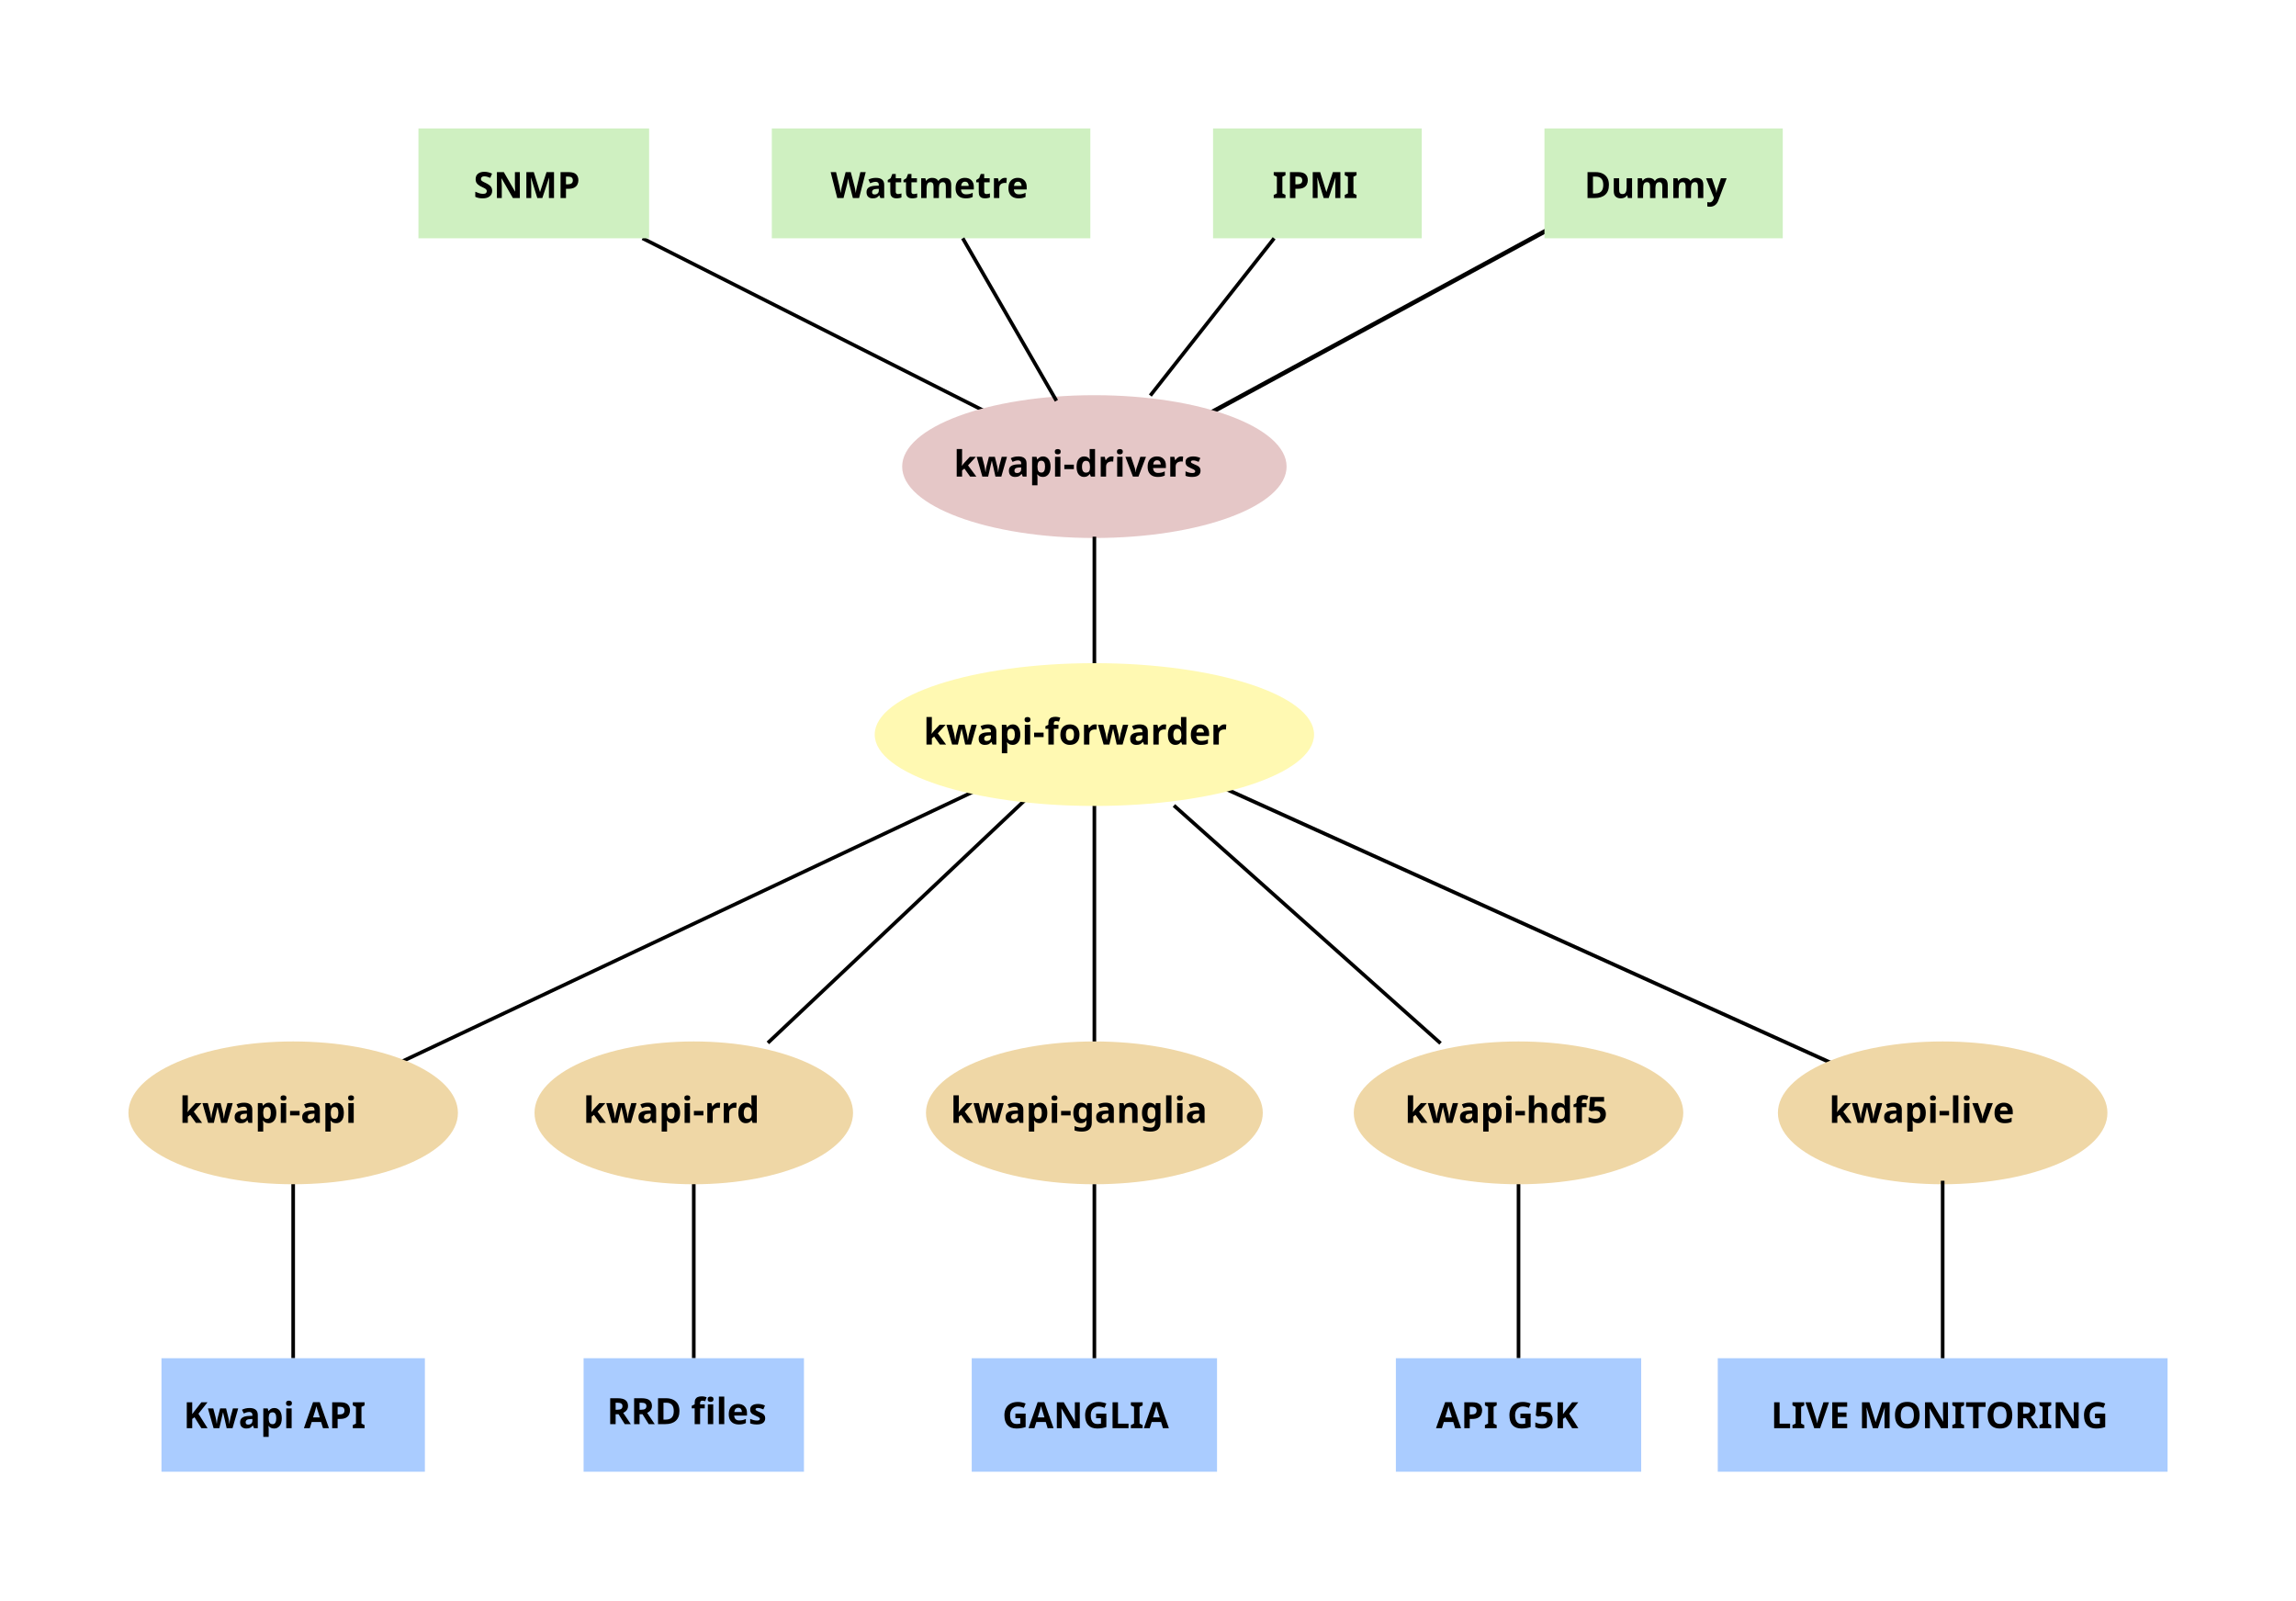
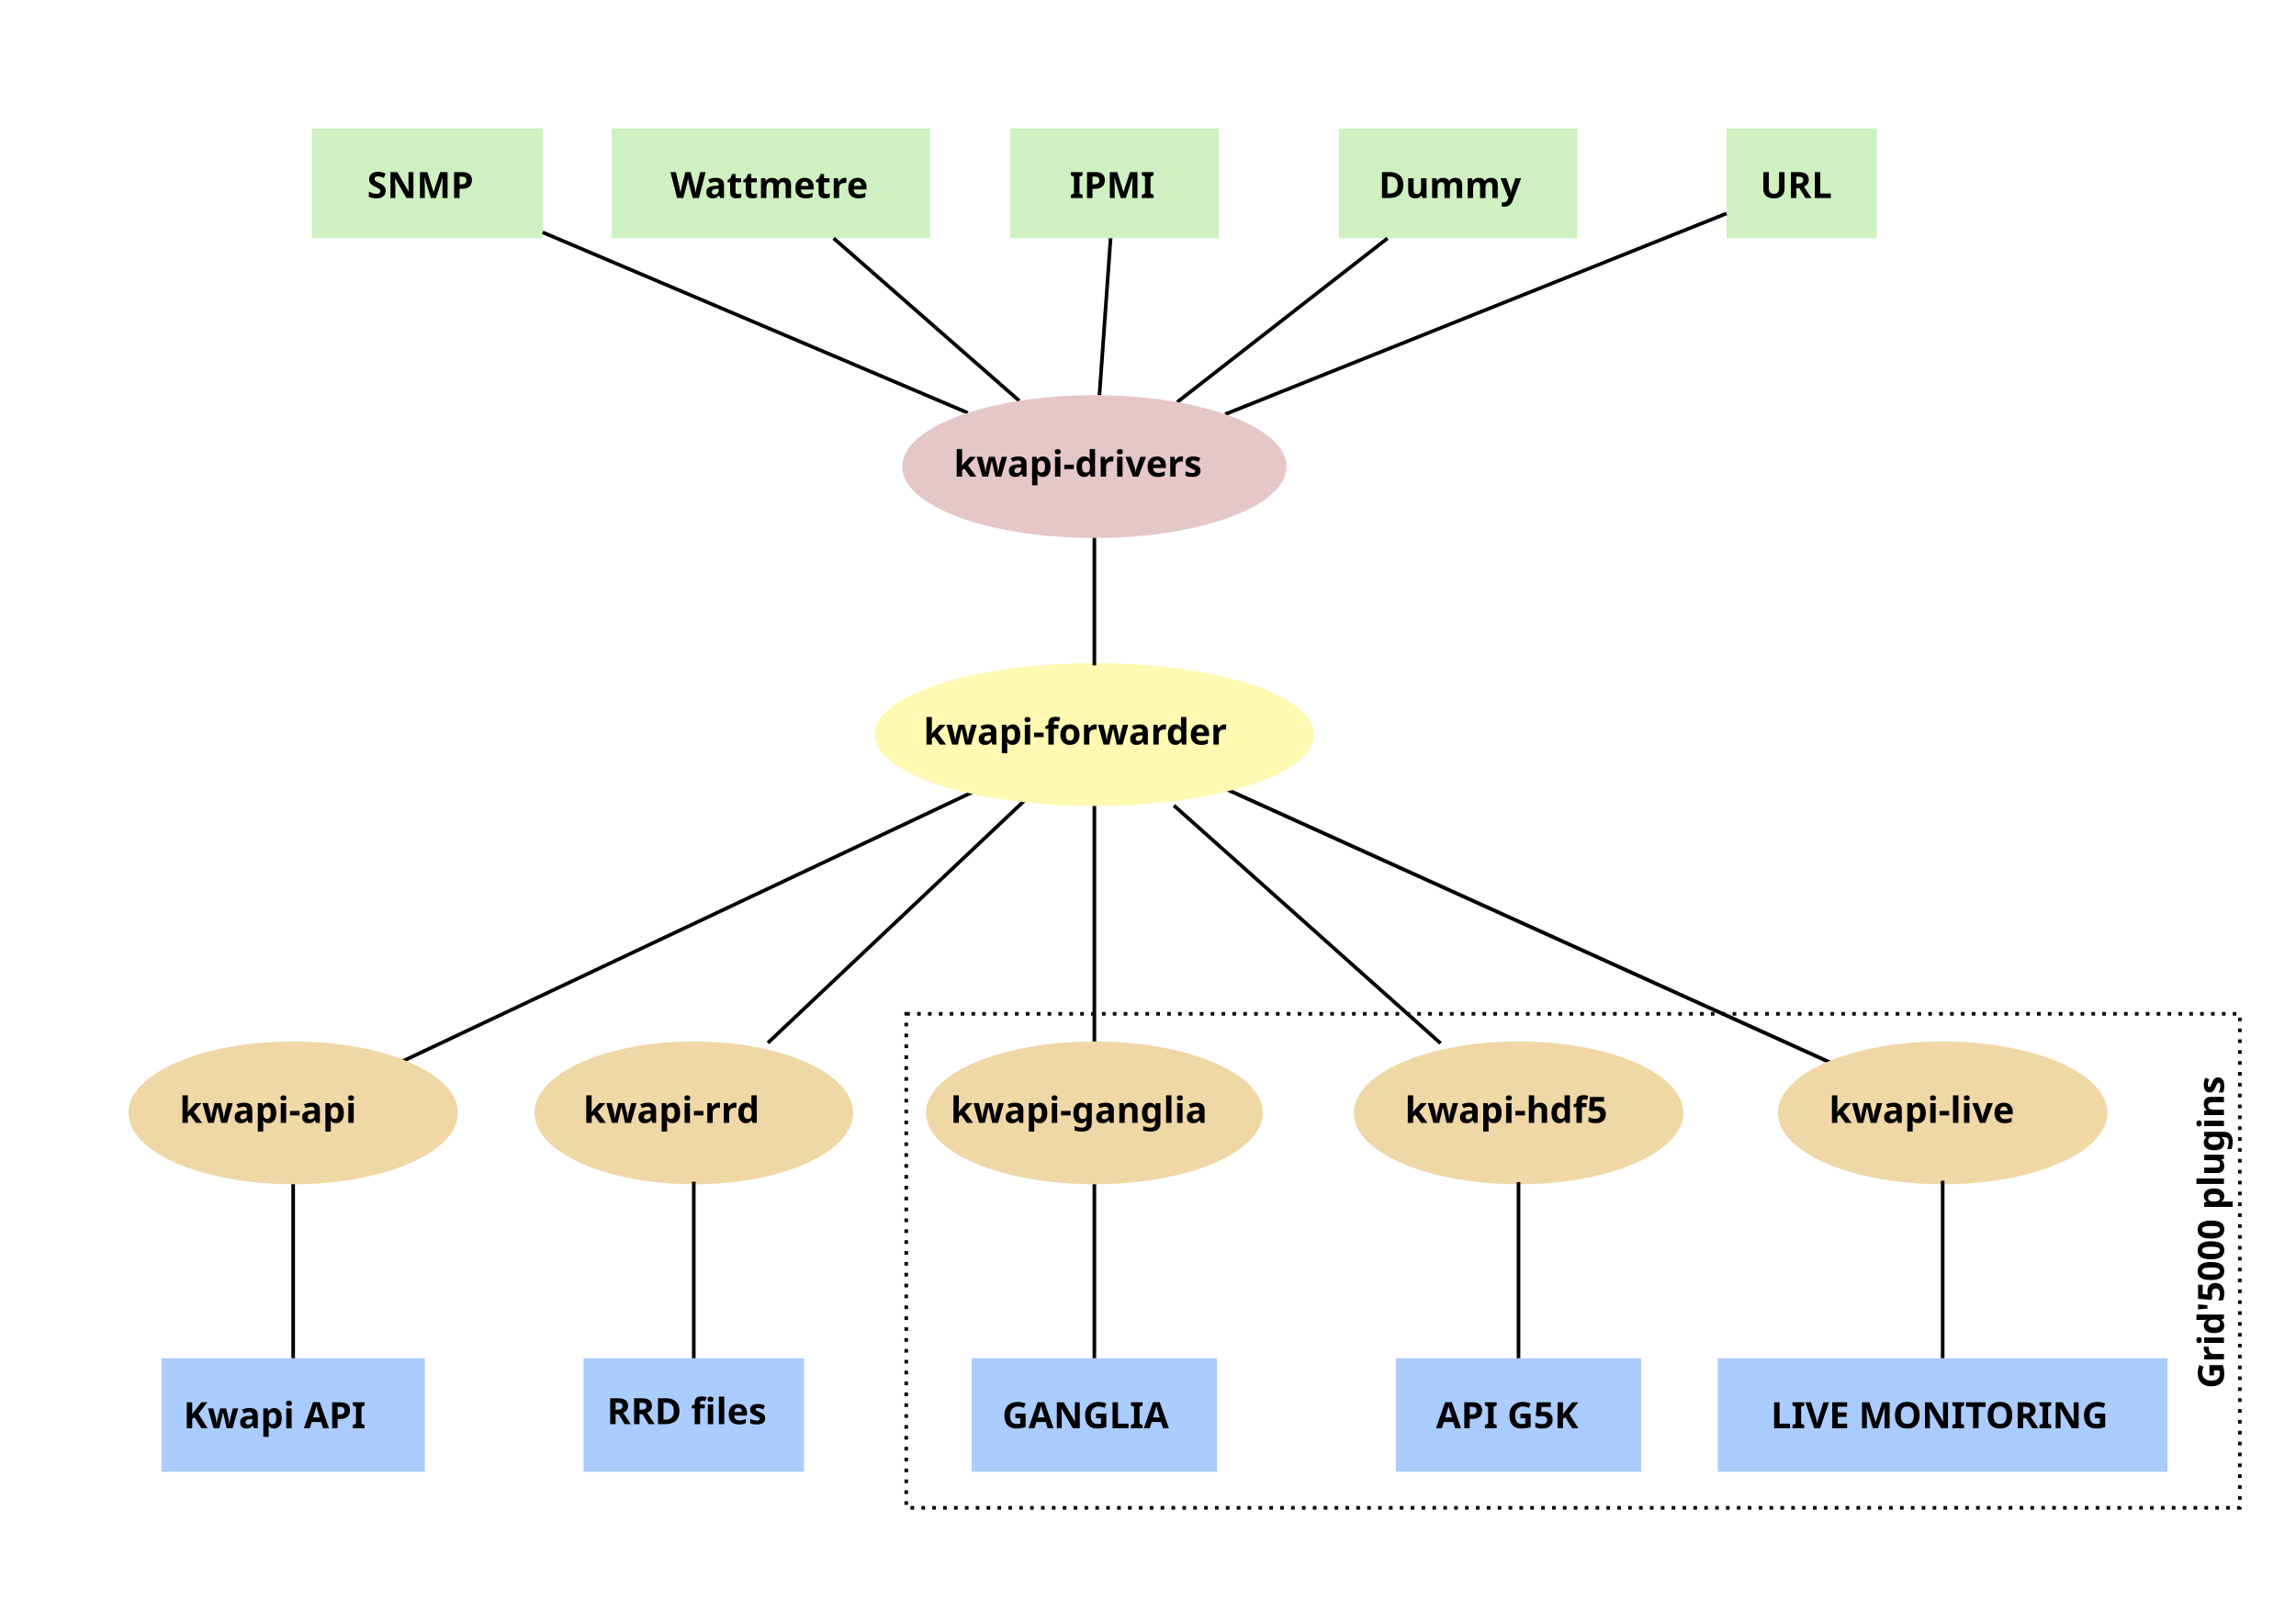
<svg xmlns="http://www.w3.org/2000/svg" width="633.486" height="441.437" id="svg2" version="1.1">
  <defs id="defs4" />
  <g id="layer1" transform="translate(-4.575544,-8.95219)">
-     <path style="fill:none;stroke:#000000;stroke-width:1px;stroke-linecap:butt;stroke-linejoin:miter;stroke-opacity:1" d="m 195.995,334.952 0,48.689" id="path4682" />
-     <path style="fill:none;stroke:#000000;stroke-width:1px;stroke-linecap:butt;stroke-linejoin:miter;stroke-opacity:1" d="m 423.549,335.052 0,48.589" id="path4686" />
+     <path style="fill:none;stroke:#000000;stroke-width:1px;stroke-linecap:butt;stroke-linejoin:miter;stroke-opacity:1" d="m 4.576,8.952 0,0" id="path4682" />
+     <path style="fill:none;stroke:#000000;stroke-width:1px;stroke-linecap:butt;stroke-linejoin:miter;stroke-opacity:1" d="m 4.576,8.952 0,0" id="path4686" />
    <path style="fill:none;stroke:#000000;stroke-width:1.039px;stroke-linecap:butt;stroke-linejoin:miter;stroke-opacity:1" d="M 516.524,305.22 341.401,225.979" id="path3935" />
-     <path style="fill:none;stroke:#000000;stroke-width:1px;stroke-linecap:butt;stroke-linejoin:miter;stroke-opacity:1" d="m 85.465,315.955 7e-6,67.686" id="path3931" />
-     <path style="fill:none;stroke:#000000;stroke-width:1.241px;stroke-linecap:butt;stroke-linejoin:miter;stroke-opacity:1" d="M 440.171,67.7 335.329,124.592" id="path3925" />
-     <path style="fill:none;stroke:#000000;stroke-width:1px;stroke-linecap:butt;stroke-linejoin:miter;stroke-opacity:1" d="M 181.847,74.69 279.026,123.779" id="path7178" />
-     <path style="fill:none;stroke:#000000;stroke-width:1px;stroke-linecap:butt;stroke-linejoin:miter;stroke-opacity:1" d="M 277.698,225.203 85.465,315.955" id="path3929" />
-     <g id="g4384" transform="translate(24.11908,0)">
-       <path transform="matrix(1.418919,0,0,1,-17.15996,-25.25381)" d="m 248.498,162.923 c 0,10.879 -16.734,19.698 -37.376,19.698 -20.642,0 -37.376,-8.819 -37.376,-19.698 0,-10.879 16.734,-19.698 37.376,-19.698 20.642,0 37.376,8.819 37.376,19.698 z" id="path3076" style="fill:#e5c7c7;fill-opacity:1" />
-       <text id="text3078" y="140.428" x="243.64" style="font-size:10px;font-style:normal;font-weight:bold;line-height:125%;letter-spacing:0px;word-spacing:0px;fill:#000000;fill-opacity:1;stroke:none;font-family:Sans;-inkscape-font-specification:Sans Bold" xml:space="preserve">
-         <tspan y="140.428" x="243.64" id="tspan3080">kwapi-drivers</tspan>
-         <tspan id="tspan3082" y="152.928" x="243.64" />
-       </text>
-     </g>
+     <path style="fill:none;stroke:#000000;stroke-width:1px;stroke-linecap:butt;stroke-linejoin:miter;stroke-opacity:1" d="m 4.576,8.952 0,0" id="path3931" />
+     <path style="fill:none;stroke:#000000;stroke-width:1px;stroke-linecap:butt;stroke-linejoin:miter;stroke-opacity:1" d="m 4.576,8.952 0,0" id="path3929" />
    <g id="g4429" transform="translate(86.07412,0)">
      <rect y="383.641" x="79.521" height="31.315" width="60.8" id="rect3312" style="fill:#aaccff;fill-opacity:1" />
      <text id="text3314" y="401.824" x="85.955" style="font-size:10px;font-style:normal;font-weight:bold;line-height:125%;letter-spacing:0px;word-spacing:0px;fill:#000000;fill-opacity:1;stroke:none;font-family:Sans;-inkscape-font-specification:Sans Bold" xml:space="preserve">
        <tspan y="401.824" x="85.955" id="tspan3316">RRD files</tspan>
      </text>
    </g>
    <g id="g4423" transform="translate(9.539105,0)">
      <rect y="383.641" x="263.145" height="31.315" width="67.68" id="rect3312-3" style="fill:#aaccff;fill-opacity:1" />
      <text id="text3314-3" y="402.939" x="271.582" style="font-size:10px;font-style:normal;font-weight:bold;line-height:125%;letter-spacing:0px;word-spacing:0px;fill:#000000;fill-opacity:1;stroke:none;font-family:Sans;-inkscape-font-specification:Sans Bold" xml:space="preserve">
        <tspan y="402.939" x="271.582" id="tspan3316-2">GANGLIA</tspan>
        <tspan y="415.439" x="271.582" id="tspan3350" />
      </text>
    </g>
    <g id="g4417" transform="translate(-54.25321,0)">
      <rect y="383.641" x="443.962" height="31.315" width="67.68" id="rect3312-3-6" style="fill:#aaccff;fill-opacity:1" />
      <text id="text3314-3-4" y="402.939" x="455.041" style="font-size:10px;font-style:normal;font-weight:bold;line-height:125%;letter-spacing:0px;word-spacing:0px;fill:#000000;fill-opacity:1;stroke:none;font-family:Sans;-inkscape-font-specification:Sans Bold" xml:space="preserve">
        <tspan y="402.939" x="455.041" id="tspan3392">API G5K</tspan>
        <tspan y="415.439" x="455.041" id="tspan3350-2" />
      </text>
    </g>
    <g id="g4397" transform="translate(66.37286,-1.097596)">
      <path transform="matrix(1.175676,0,0,1,-118.589,154.1295)" d="m 248.498,162.923 c 0,10.879 -16.734,19.698 -37.376,19.698 -20.642,0 -37.376,-8.819 -37.376,-19.698 0,-10.879 16.734,-19.698 37.376,-19.698 20.642,0 37.376,8.819 37.376,19.698 z" id="path3076-0-7" style="fill:#efd7a6;fill-opacity:1" />
      <text id="text3078-3-1" y="319.811" x="99.18" style="font-size:10px;font-style:normal;font-weight:bold;line-height:125%;letter-spacing:0px;word-spacing:0px;fill:#000000;fill-opacity:1;stroke:none;font-family:Sans;-inkscape-font-specification:Sans Bold" xml:space="preserve">
        <tspan id="tspan3194-5" y="319.811" x="99.18">kwapi-rrd</tspan>
        <tspan id="tspan3269" y="332.311" x="99.18" />
        <tspan id="tspan3198-2" y="344.811" x="99.18" />
        <tspan id="tspan3082-2-2" y="357.311" x="99.18" />
      </text>
    </g>
    <g id="g4699" transform="translate(1.554364,-0.5925161)">
      <path transform="matrix(1.243243,0,0,1,42.49374,153.6244)" d="m 248.498,162.923 c 0,10.879 -16.734,19.698 -37.376,19.698 -20.642,0 -37.376,-8.819 -37.376,-19.698 0,-10.879 16.734,-19.698 37.376,-19.698 20.642,0 37.376,8.819 37.376,19.698 z" id="path3076-0-5" style="fill:#efd7a6;fill-opacity:1" />
      <text id="text3078-3-3" y="319.306" x="265.309" style="font-size:10px;font-style:normal;font-weight:bold;line-height:125%;letter-spacing:0px;word-spacing:0px;fill:#000000;fill-opacity:1;stroke:none;font-family:Sans;-inkscape-font-specification:Sans Bold" xml:space="preserve">
        <tspan id="tspan4695" y="319.306" x="265.309">kwapi-ganglia</tspan>
        <tspan y="331.806" x="265.309" id="tspan4688" />
        <tspan id="tspan3275" y="344.306" x="265.309" />
      </text>
    </g>
    <g id="g4411" transform="translate(-51.72781,-1.097596)">
      <path transform="matrix(1.216216,0,0,1,218.5069,154.1295)" d="m 248.498,162.923 c 0,10.879 -16.734,19.698 -37.376,19.698 -20.642,0 -37.376,-8.819 -37.376,-19.698 0,-10.879 16.734,-19.698 37.376,-19.698 20.642,0 37.376,8.819 37.376,19.698 z" id="path3076-0-5-3" style="fill:#efd7a6;fill-opacity:1" />
      <text id="text3078-3-3-5" y="319.811" x="443.944" style="font-size:10px;font-style:normal;font-weight:bold;line-height:125%;letter-spacing:0px;word-spacing:0px;fill:#000000;fill-opacity:1;stroke:none;font-family:Sans;-inkscape-font-specification:Sans Bold" xml:space="preserve">
        <tspan id="tspan3275-9" y="319.811" x="443.944">kwapi-hdf5</tspan>
      </text>
    </g>
-     <g id="g4377" transform="translate(-114.4248,-2.875142)">
-       <rect y="47.26" x="453.693" height="30.305" width="57.579" id="rect2985-23" style="fill:#cff0c1;fill-opacity:1" />
-       <text id="text2991-34" y="66.453" x="470.117" style="font-size:10px;font-style:normal;font-weight:bold;line-height:125%;letter-spacing:0px;word-spacing:0px;fill:#000000;fill-opacity:1;stroke:none;font-family:Sans;-inkscape-font-specification:Sans Bold" xml:space="preserve">
-         <tspan y="66.453" x="470.117" id="tspan2993-3">IPMI</tspan>
-         <tspan y="78.953" x="470.117" id="tspan3062" />
-         <tspan id="tspan2995-7" y="91.453" x="470.117" />
-       </text>
-     </g>
-     <g id="g4369" transform="translate(-22.95593,-2.875138)">
-       <g id="g4305">
-         <rect style="fill:#cff0c1;fill-opacity:1" id="rect2985-2" width="87.883" height="30.305" x="240.484" y="47.26" />
-         <text xml:space="preserve" style="font-size:10px;font-style:normal;font-weight:bold;line-height:125%;letter-spacing:0px;word-spacing:0px;fill:#000000;fill-opacity:1;stroke:none;font-family:Sans;-inkscape-font-specification:Sans Bold" x="256.722" y="66.453" id="text2991-3">
-           <tspan x="256.722" y="66.453" id="tspan7203">Wattmetre</tspan>
-           <tspan id="tspan3033" x="256.722" y="78.953" />
-           <tspan x="256.722" y="91.453" id="tspan2995-3" />
-         </text>
-       </g>
-     </g>
-     <g id="g4361" transform="translate(35.50533,-1.864987)">
-       <g transform="translate(82,0)" id="g4354">
-         <rect style="fill:#cff0c1;fill-opacity:1" id="rect2985-2-4" width="63.64" height="30.305" x="2.525" y="46.25" />
-         <text xml:space="preserve" style="font-size:10px;font-style:normal;font-weight:bold;line-height:125%;letter-spacing:0px;word-spacing:0px;fill:#000000;fill-opacity:1;stroke:none;font-family:Sans;-inkscape-font-specification:Sans Bold" x="17.753" y="65.443" id="text2991-3-0">
-           <tspan id="tspan4345" x="17.753" y="65.443">SNMP</tspan>
-           <tspan id="tspan3033-3" x="17.753" y="77.943" />
-           <tspan x="17.753" y="90.443" id="tspan2995-3-3" />
-         </text>
-       </g>
-     </g>
-     <path style="fill:none;stroke:#000000;stroke-width:1px;stroke-linecap:butt;stroke-linejoin:miter;stroke-opacity:1" d="m 270.207,74.69 25.845,44.819" id="path4670" />
-     <path style="fill:none;stroke:#000000;stroke-width:1px;stroke-linecap:butt;stroke-linejoin:miter;stroke-opacity:1" d="m 306.524,157.01 0,35.494" id="path4674" />
-     <path style="fill:none;stroke:#000000;stroke-width:1px;stroke-linecap:butt;stroke-linejoin:miter;stroke-opacity:1" d="m 288.93,228.206 -72.49,68.445" id="path4676" />
-     <path style="fill:none;stroke:#000000;stroke-width:1px;stroke-linecap:butt;stroke-linejoin:miter;stroke-opacity:1" d="m 328.469,231.164 73.565,65.604" id="path4680" />
-     <path style="fill:none;stroke:#000000;stroke-width:1px;stroke-linecap:butt;stroke-linejoin:miter;stroke-opacity:1" d="m 306.524,230.685 0,65.573" id="path7180" />
    <path style="fill:none;stroke:#000000;stroke-width:1px;stroke-linecap:butt;stroke-linejoin:miter;stroke-opacity:1" d="m 306.524,335.652 0,47.989" id="path7182" />
    <g transform="translate(61.70037,1.428558)" id="g3054">
      <rect style="fill:#aaccff;fill-opacity:1" id="rect3056" width="124.109" height="31.315" x="416.819" y="382.213" />
      <text xml:space="preserve" style="font-size:10px;font-style:normal;font-weight:bold;line-height:125%;letter-spacing:0px;word-spacing:0px;fill:#000000;fill-opacity:1;stroke:none;font-family:Sans;-inkscape-font-specification:Sans Bold" x="431.47" y="401.51" id="text3058">
        <tspan id="tspan3060" x="431.47" y="401.51">LIVE MONITORING</tspan>
        <tspan id="tspan3063" x="431.47" y="414.01" />
      </text>
    </g>
    <g transform="translate(65.29721,-1.097596)" id="g3065">
      <path style="fill:#efd7a6;fill-opacity:1" id="path3067" d="m 248.498,162.923 c 0,10.879 -16.734,19.698 -37.376,19.698 -20.642,0 -37.376,-8.819 -37.376,-19.698 0,-10.879 16.734,-19.698 37.376,-19.698 20.642,0 37.376,8.819 37.376,19.698 z" transform="matrix(1.216216,0,0,1,218.5069,154.1295)" />
      <text xml:space="preserve" style="font-size:10px;font-style:normal;font-weight:bold;line-height:125%;letter-spacing:0px;word-spacing:0px;fill:#000000;fill-opacity:1;stroke:none;font-family:Sans;-inkscape-font-specification:Sans Bold" x="443.944" y="319.811" id="text3069">
        <tspan x="443.944" y="319.811" id="tspan3071">kwapi-live</tspan>
      </text>
    </g>
    <g id="g3077" transform="translate(-392.6938,0)">
      <rect y="383.641" x="441.819" height="31.315" width="72.68" id="rect3079" style="fill:#aaccff;fill-opacity:1" />
      <text id="text3081" y="402.939" x="447.898" style="font-size:10px;font-style:normal;font-weight:bold;line-height:125%;letter-spacing:0px;word-spacing:0px;fill:#000000;fill-opacity:1;stroke:none;font-family:Sans;-inkscape-font-specification:Sans Bold" xml:space="preserve">
        <tspan y="402.939" x="447.898" id="tspan3083">Kwapi API</tspan>
        <tspan y="415.439" x="447.898" id="tspan3085" />
      </text>
    </g>
+     <path style="fill:none;stroke:#000000;stroke-width:1px;stroke-linecap:butt;stroke-linejoin:miter;stroke-opacity:1" d="m 540.574,334.684 -10e-6,48.957" id="path3933" />
+     <path style="fill:none;stroke:#000000;stroke-width:1px;stroke-linecap:butt;stroke-linejoin:miter;stroke-opacity:1" d="M 273.122,216.251 80.89,307.003" id="path3085" transform="translate(4.575544,8.95219)" />
+     <path style="fill:none;stroke:#000000;stroke-width:1px;stroke-linecap:butt;stroke-linejoin:miter;stroke-opacity:1" d="m 284.355,219.254 -72.49,68.445" id="path3087" transform="translate(4.575544,8.95219)" />
+     <path style="fill:none;stroke:#000000;stroke-width:1px;stroke-linecap:butt;stroke-linejoin:miter;stroke-opacity:1" d="m 301.948,221.733 0,65.573" id="path3090" transform="translate(4.575544,8.95219)" />
+     <path style="fill:none;stroke:#000000;stroke-width:1px;stroke-linecap:butt;stroke-linejoin:miter;stroke-opacity:1" d="M 397.458,287.816 323.893,222.212" id="path3092" transform="translate(4.575544,8.95219)" />
+     <path style="fill:none;stroke:#000000;stroke-width:1px;stroke-linecap:butt;stroke-linejoin:miter;stroke-opacity:1" d="m 418.973,326.1 0,48.589" id="path3094" transform="translate(4.575544,8.95219)" />
+     <path style="fill:none;stroke:#000000;stroke-width:1px;stroke-linecap:butt;stroke-linejoin:miter;stroke-opacity:1" d="m 191.419,326 0,48.689" id="path3096" transform="translate(4.575544,8.95219)" />
+     <path style="fill:none;stroke:#000000;stroke-width:1px;stroke-linecap:butt;stroke-linejoin:miter;stroke-opacity:1" d="m 80.89,307.003 7e-6,67.686" id="path3098" transform="translate(4.575544,8.95219)" />
    <g id="g3087" transform="translate(-389.8113,-1.097596)">
      <path transform="matrix(1.216216,0,0,1,218.5069,154.1295)" d="m 248.498,162.923 c 0,10.879 -16.734,19.698 -37.376,19.698 -20.642,0 -37.376,-8.819 -37.376,-19.698 0,-10.879 16.734,-19.698 37.376,-19.698 20.642,0 37.376,8.819 37.376,19.698 z" id="path3089" style="fill:#efd7a6;fill-opacity:1" />
      <text id="text3091" y="319.811" x="443.944" style="font-size:10px;font-style:normal;font-weight:bold;line-height:125%;letter-spacing:0px;word-spacing:0px;fill:#000000;fill-opacity:1;stroke:none;font-family:Sans;-inkscape-font-specification:Sans Bold" xml:space="preserve">
        <tspan id="tspan3093" y="319.811" x="443.944">kwapi-api</tspan>
      </text>
    </g>
-     <g transform="translate(-28.43539,-2.875142)" id="g3113">
-       <rect style="fill:#cff0c1;fill-opacity:1" id="rect3115" width="65.749" height="30.305" x="459.14" y="47.26" />
-       <text xml:space="preserve" style="font-size:10px;font-style:normal;font-weight:bold;line-height:125%;letter-spacing:0px;word-spacing:0px;fill:#000000;fill-opacity:1;stroke:none;font-family:Sans;-inkscape-font-specification:Sans Bold" x="470.117" y="66.453" id="text3117">
-         <tspan id="tspan3119" x="470.117" y="66.453">Dummy</tspan>
-         <tspan id="tspan3121" x="470.117" y="78.953" />
-         <tspan x="470.117" y="91.453" id="tspan3123" />
-       </text>
-     </g>
-     <path style="fill:none;stroke:#000000;stroke-width:1px;stroke-linecap:butt;stroke-linejoin:miter;stroke-opacity:1" d="M 356.124,74.69 321.96,118.069" id="path3927" />
-     <path style="fill:none;stroke:#000000;stroke-width:1px;stroke-linecap:butt;stroke-linejoin:miter;stroke-opacity:1" d="m 540.574,334.684 -10e-6,48.957" id="path3933" />
+     <rect y="288.632" x="254.617" height="136.279" width="367.952" id="rect3102" style="fill:none;stroke:#000000;stroke-width:1;stroke-miterlimit:4;stroke-opacity:1;stroke-dasharray:1, 2;stroke-dashoffset:0" />
    <g id="g4390" transform="translate(24.11908,-12.44284)">
      <path transform="matrix(1.621622,0,0,1,-59.95494,61.11423)" d="m 248.498,162.923 c 0,10.879 -16.734,19.698 -37.376,19.698 -20.642,0 -37.376,-8.819 -37.376,-19.698 0,-10.879 16.734,-19.698 37.376,-19.698 20.642,0 37.376,8.819 37.376,19.698 z" id="path3076-0" style="fill:#fff9b2;fill-opacity:1" />
      <text id="text3078-3" y="226.796" x="235.296" style="font-size:10px;font-style:normal;font-weight:bold;line-height:125%;letter-spacing:0px;word-spacing:0px;fill:#000000;fill-opacity:1;stroke:none;font-family:Sans;-inkscape-font-specification:Sans Bold" xml:space="preserve">
        <tspan id="tspan3194" y="226.796" x="235.296">kwapi-forwarder</tspan>
        <tspan id="tspan3198" y="239.296" x="235.296" />
        <tspan id="tspan3082-2" y="251.796" x="235.296" />
      </text>
    </g>
+     <path style="fill:none;stroke:#000000;stroke-width:1px;stroke-linecap:butt;stroke-linejoin:miter;stroke-opacity:1" d="m 301.948,128.717 0,54.835" id="path3100" transform="translate(4.575544,8.95219)" />
+     <g id="g4377" transform="translate(-170.4123,-2.875142)">
+       <rect y="47.26" x="453.693" height="30.305" width="57.579" id="rect2985-23" style="fill:#cff0c1;fill-opacity:1" />
+       <text id="text2991-34" y="66.453" x="470.117" style="font-size:10px;font-style:normal;font-weight:bold;line-height:125%;letter-spacing:0px;word-spacing:0px;fill:#000000;fill-opacity:1;stroke:none;font-family:Sans;-inkscape-font-specification:Sans Bold" xml:space="preserve">
+         <tspan y="66.453" x="470.117" id="tspan2993-3">IPMI</tspan>
+         <tspan y="78.953" x="470.117" id="tspan3062" />
+         <tspan id="tspan2995-7" y="91.453" x="470.117" />
+       </text>
+     </g>
+     <g id="g4369" transform="translate(-67.14906,-2.875138)">
+       <g id="g4305">
+         <rect style="fill:#cff0c1;fill-opacity:1" id="rect2985-2" width="87.883" height="30.305" x="240.484" y="47.26" />
+         <text xml:space="preserve" style="font-size:10px;font-style:normal;font-weight:bold;line-height:125%;letter-spacing:0px;word-spacing:0px;fill:#000000;fill-opacity:1;stroke:none;font-family:Sans;-inkscape-font-specification:Sans Bold" x="256.722" y="66.453" id="text2991-3">
+           <tspan x="256.722" y="66.453" id="tspan7203">Wattmetre</tspan>
+           <tspan id="tspan3033" x="256.722" y="78.953" />
+           <tspan x="256.722" y="91.453" id="tspan2995-3" />
+         </text>
+       </g>
+     </g>
+     <g id="g4361" transform="translate(6.137032,-1.864987)">
+       <g transform="translate(82,0)" id="g4354">
+         <rect style="fill:#cff0c1;fill-opacity:1" id="rect2985-2-4" width="63.64" height="30.305" x="2.525" y="46.25" />
+         <text xml:space="preserve" style="font-size:10px;font-style:normal;font-weight:bold;line-height:125%;letter-spacing:0px;word-spacing:0px;fill:#000000;fill-opacity:1;stroke:none;font-family:Sans;-inkscape-font-specification:Sans Bold" x="17.753" y="65.443" id="text2991-3-0">
+           <tspan id="tspan4345" x="17.753" y="65.443">SNMP</tspan>
+           <tspan id="tspan3033-3" x="17.753" y="77.943" />
+           <tspan x="17.753" y="90.443" id="tspan2995-3-3" />
+         </text>
+       </g>
+     </g>
+     <g transform="translate(-85.15004,-2.875142)" id="g3113">
+       <rect style="fill:#cff0c1;fill-opacity:1" id="rect3115" width="65.749" height="30.305" x="459.14" y="47.26" />
+       <text xml:space="preserve" style="font-size:10px;font-style:normal;font-weight:bold;line-height:125%;letter-spacing:0px;word-spacing:0px;fill:#000000;fill-opacity:1;stroke:none;font-family:Sans;-inkscape-font-specification:Sans Bold" x="470.117" y="66.453" id="text3117">
+         <tspan id="tspan3119" x="470.117" y="66.453">Dummy</tspan>
+         <tspan id="tspan3121" x="470.117" y="78.953" />
+         <tspan x="470.117" y="91.453" id="tspan3123" />
+       </text>
+     </g>
+     <g id="g3913" transform="translate(-29.3683,0)">
+       <rect style="fill:#cff0c1;fill-opacity:1" id="rect3115-7" width="41.455" height="30.305" x="510.298" y="44.385" />
+       <text xml:space="preserve" style="font-size:10px;font-style:normal;font-weight:bold;line-height:125%;letter-spacing:0px;word-spacing:0px;fill:#000000;fill-opacity:1;stroke:none;font-family:Sans;-inkscape-font-specification:Sans Bold" x="519.608" y="63.578" id="text3117-9">
+         <tspan id="tspan3119-6" x="519.608" y="63.578">URL</tspan>
+         <tspan x="519.608" y="76.078" id="tspan3905" />
+         <tspan id="tspan3121-3" x="519.608" y="88.578" />
+         <tspan x="519.608" y="101.078" id="tspan3123-7" />
+       </text>
+     </g>
+     <path style="fill:none;stroke:#000000;stroke-width:1px;stroke-linecap:butt;stroke-linejoin:miter;stroke-opacity:1" d="M 267.027,113.892 149.726,64.094" id="path4000" transform="translate(4.575544,8.95219)" />
+     <path style="fill:none;stroke:#000000;stroke-width:1px;stroke-linecap:butt;stroke-linejoin:miter;stroke-opacity:1" d="M 281.23,110.579 230.009,65.738" id="path4002" transform="translate(4.575544,8.95219)" />
+     <path style="fill:none;stroke:#000000;stroke-width:1px;stroke-linecap:butt;stroke-linejoin:miter;stroke-opacity:1" d="m 303.346,109.026 3.073,-43.288" id="path4004" transform="translate(4.575544,8.95219)" />
+     <path style="fill:none;stroke:#000000;stroke-width:1px;stroke-linecap:butt;stroke-linejoin:miter;stroke-opacity:1" d="M 324.786,110.934 382.829,65.738" id="path4006" transform="translate(4.575544,8.95219)" />
+     <path style="fill:none;stroke:#000000;stroke-width:1px;stroke-linecap:butt;stroke-linejoin:miter;stroke-opacity:1" d="M 338.016,114.276 476.354,58.885" id="path4008" transform="translate(4.575544,8.95219)" />
+     <g id="g3926">
+       <path transform="matrix(1.418919,0,0,1,6.959118,-25.25381)" d="m 248.498,162.923 c 0,10.879 -16.734,19.698 -37.376,19.698 -20.642,0 -37.376,-8.819 -37.376,-19.698 0,-10.879 16.734,-19.698 37.376,-19.698 20.642,0 37.376,8.819 37.376,19.698 z" id="path3076" style="fill:#e5c7c7;fill-opacity:1" />
+       <text id="text3078" y="140.428" x="267.759" style="font-size:10px;font-style:normal;font-weight:bold;line-height:125%;letter-spacing:0px;word-spacing:0px;fill:#000000;fill-opacity:1;stroke:none;font-family:Sans;-inkscape-font-specification:Sans Bold" xml:space="preserve">
+         <tspan y="140.428" x="267.759" id="tspan3080">kwapi-drivers</tspan>
+         <tspan id="tspan3082" y="152.928" x="267.759" />
+       </text>
+     </g>
+     <text xml:space="preserve" style="font-size:10px;font-style:normal;font-weight:bold;line-height:125%;letter-spacing:0px;word-spacing:0px;fill:#000000;fill-opacity:1;stroke:none;font-family:Sans;-inkscape-font-specification:Sans Bold" x="-391.977" y="618.183" id="text4010" transform="matrix(0,-1,1,0,0,0)">
+       <tspan id="tspan4012" x="-391.977" y="618.183">Grid'5000 plugins</tspan>
+     </text>
  </g>
</svg>
